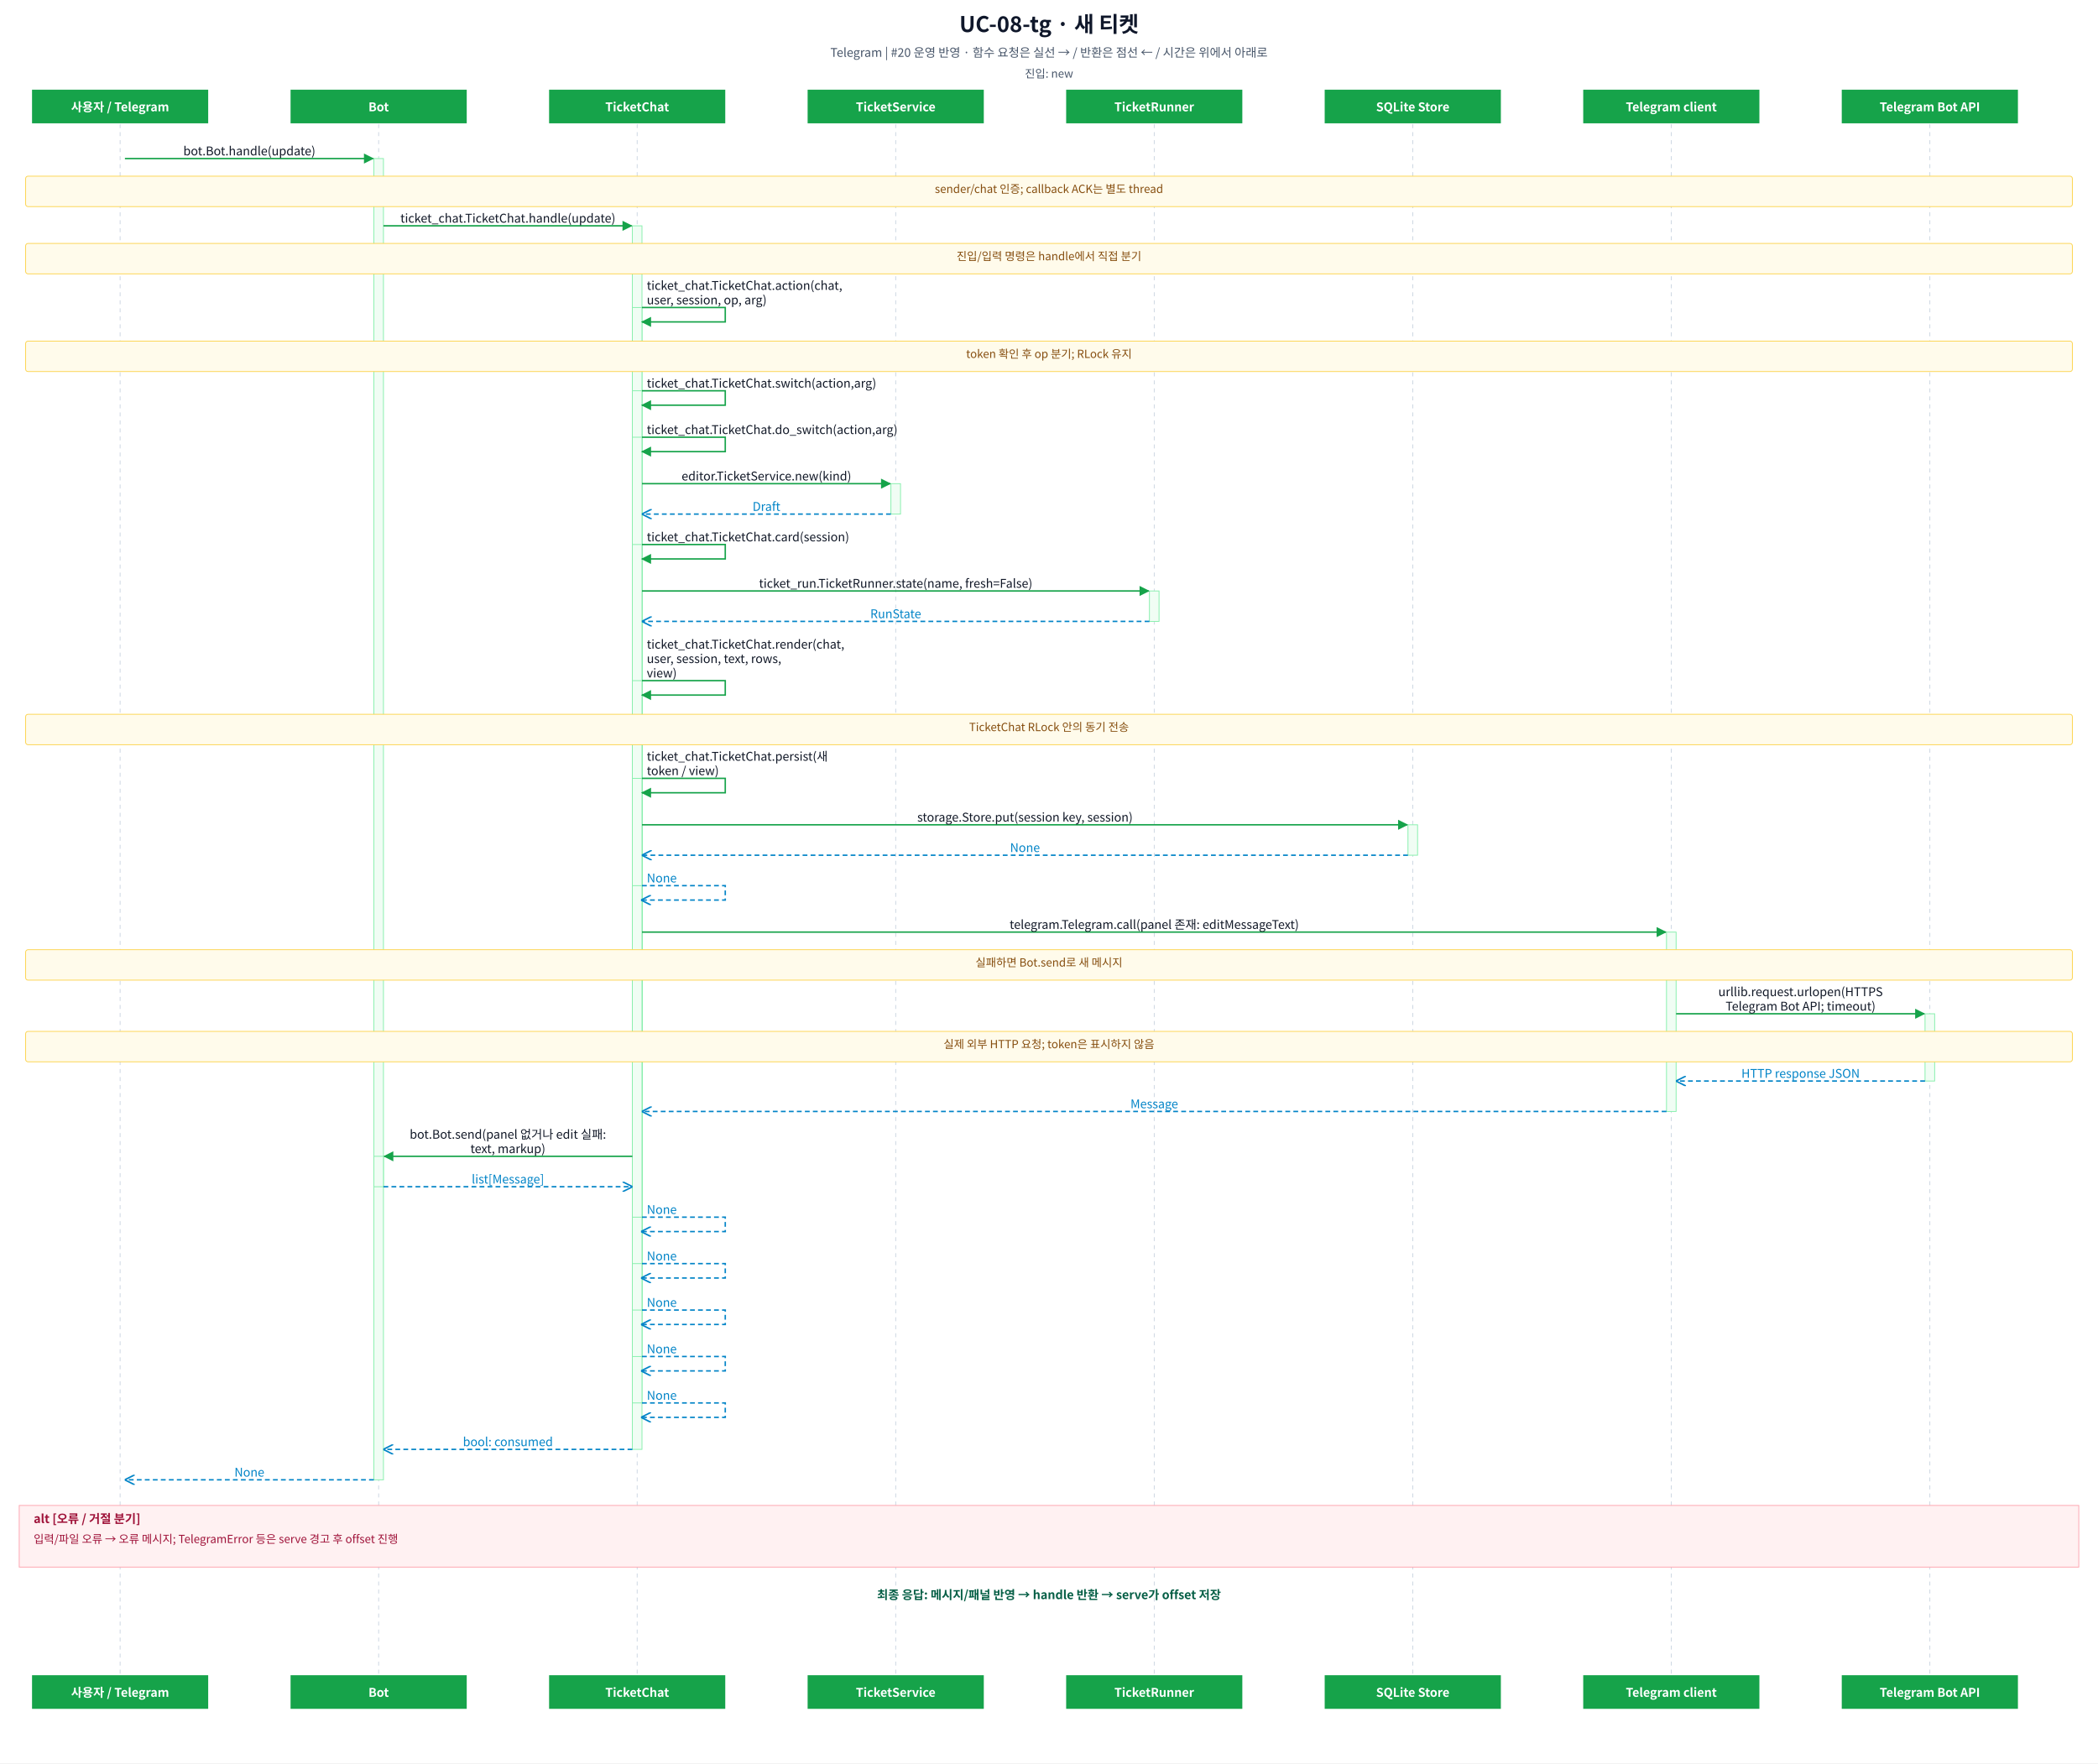
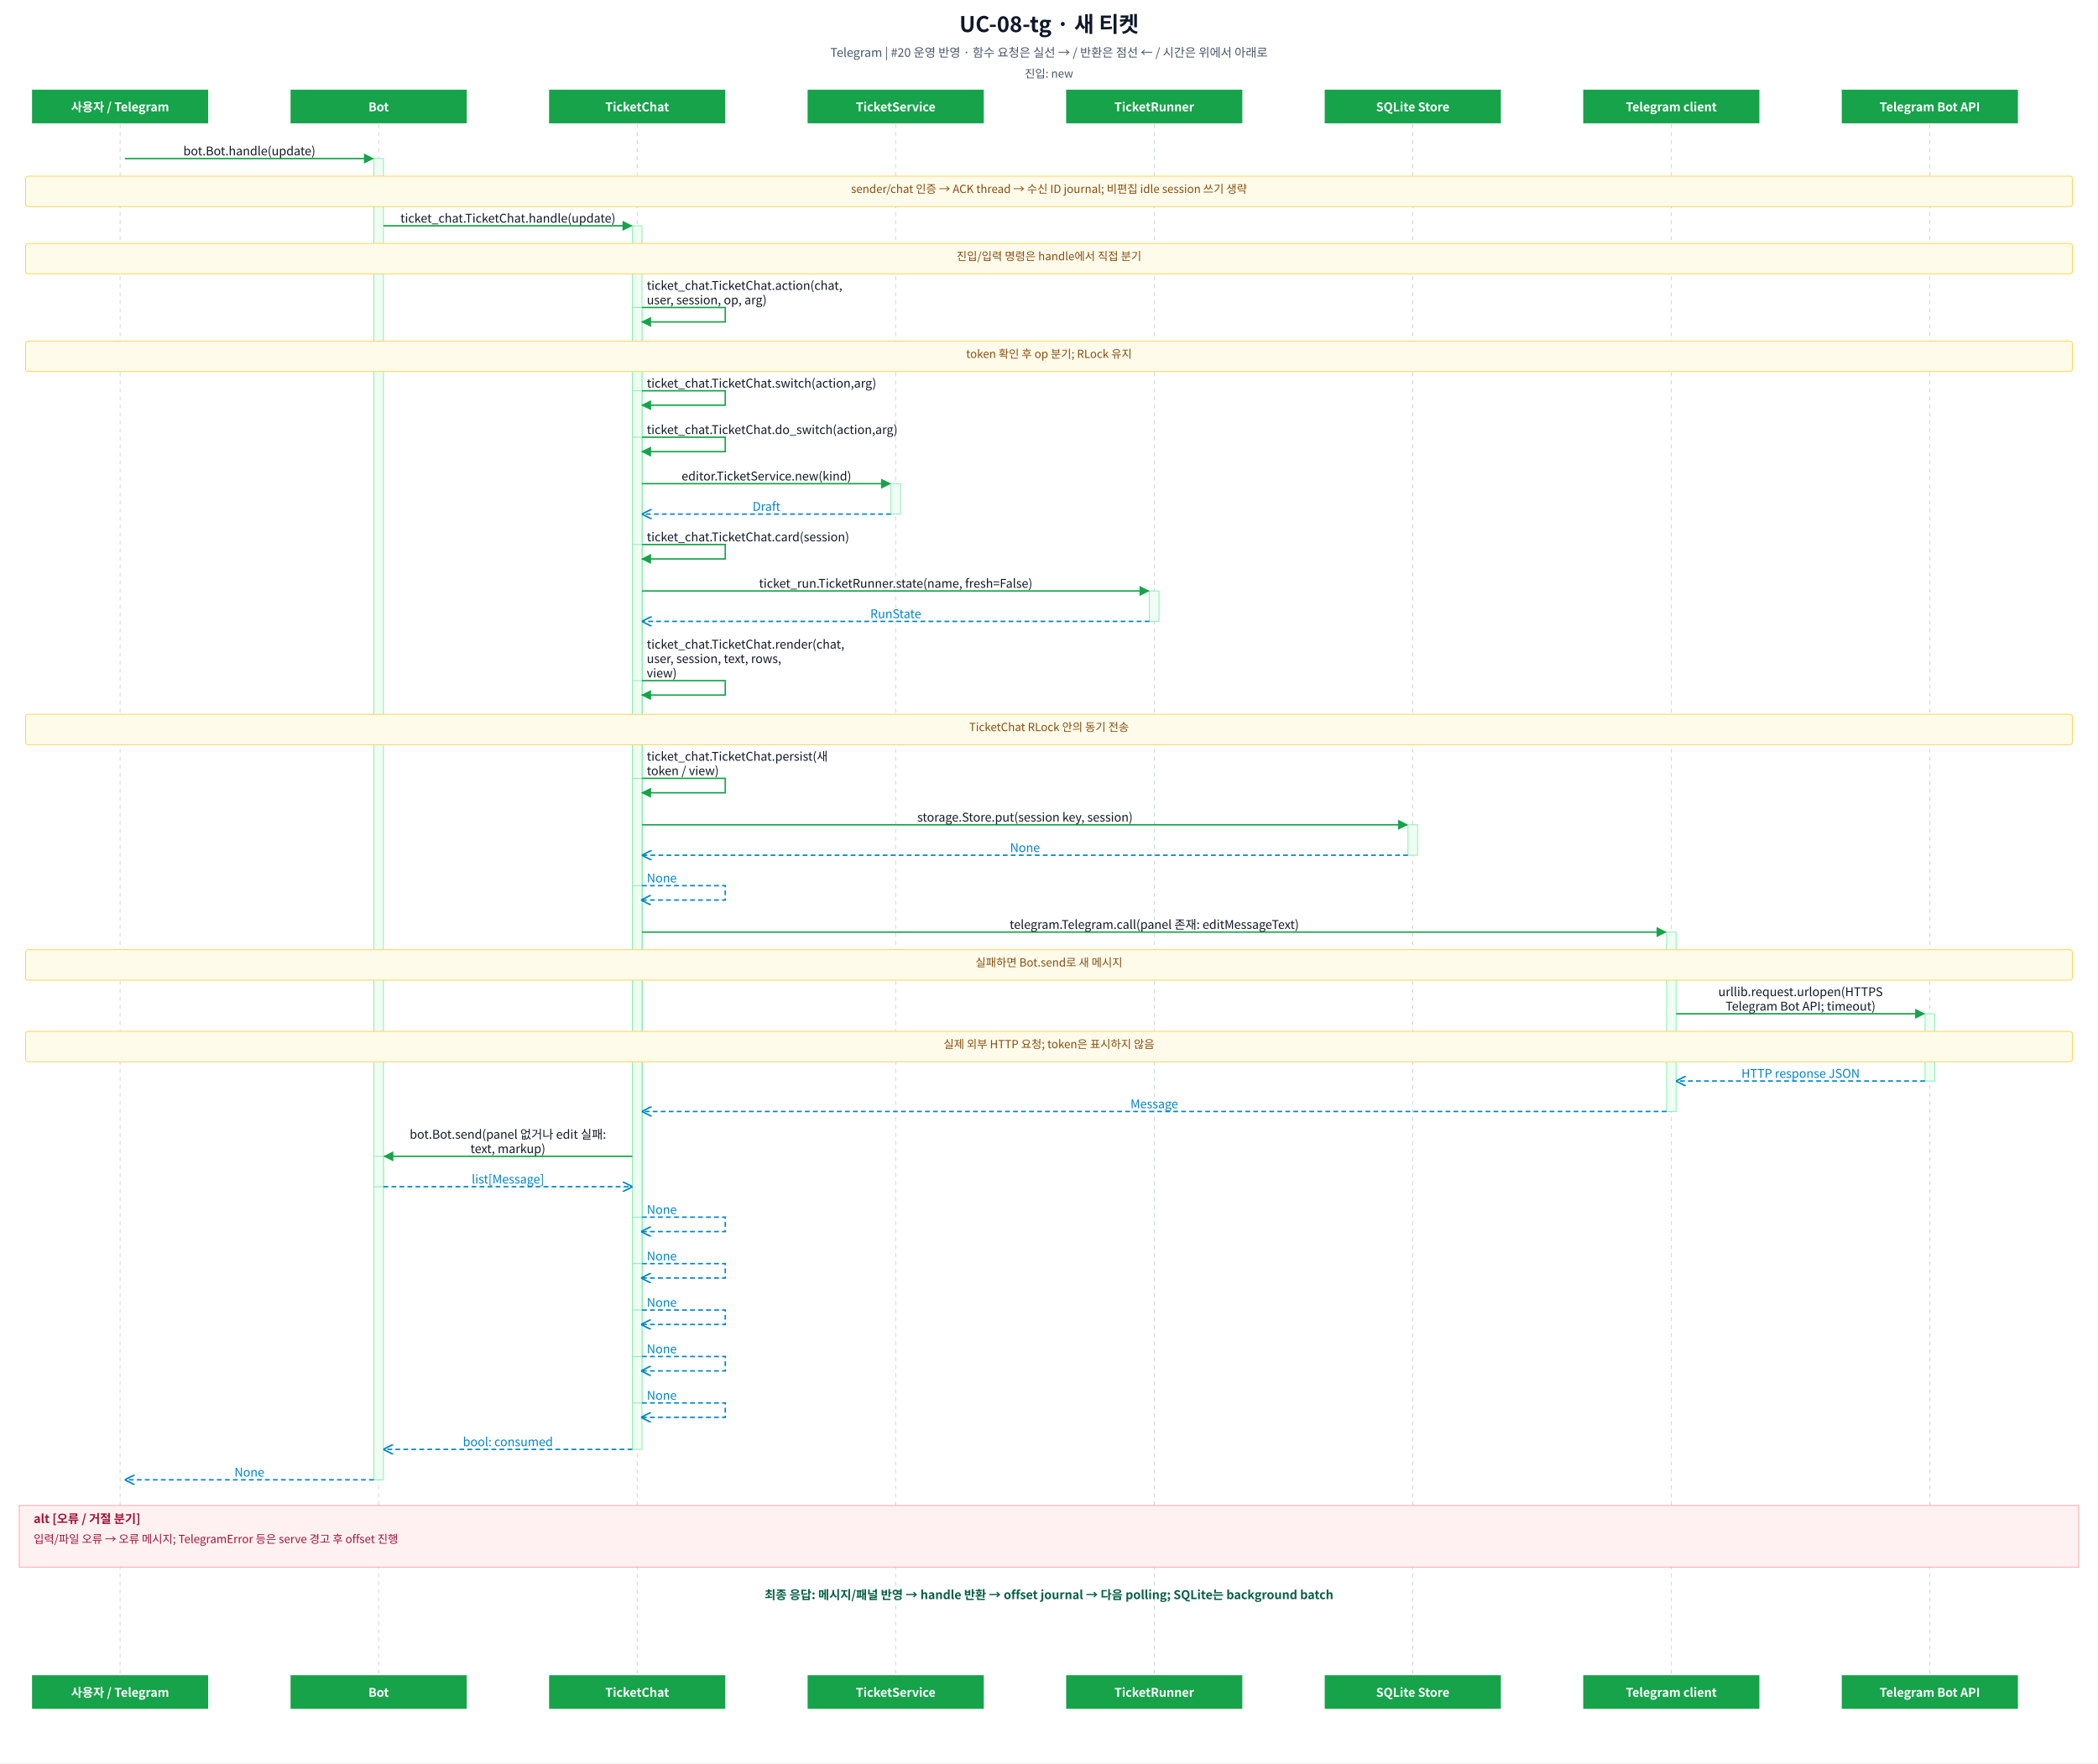
<svg xmlns="http://www.w3.org/2000/svg" width="2620" height="2202" viewBox="0 0 2620 2202" role="img" aria-label="새 티켓">
  <defs>
    <marker id="req" viewBox="0 0 10 10" refX="9" refY="5" markerWidth="7" markerHeight="7" orient="auto-start-reverse">
      <path d="M0 0 L10 5 L0 10 z" fill="#16a34a" />
    </marker>
    <marker id="ret" viewBox="0 0 10 10" refX="9" refY="5" markerWidth="7" markerHeight="7" orient="auto-start-reverse">
      <path d="M0 0 L10 5 L0 10" fill="none" stroke="#0284c7" stroke-width="1.5" />
    </marker>
  </defs>
  <rect width="100%" height="100%" fill="white" />
  <g font-family="Noto Sans CJK KR, sans-serif">
    <text x="1310.0" y="40" text-anchor="middle" font-size="27" fill="#0f172a" font-weight="700">UC-08-tg · 새 티켓</text>
    <text x="1310.0" y="71" text-anchor="middle" font-size="15" fill="#475569">Telegram | #20 운영 반영 · 함수 요청은 실선 → / 반환은 점선 ← / 시간은 위에서 아래로</text>
    <text x="1310.0" y="97" text-anchor="middle" font-size="14" fill="#475569">진입: new</text>
    <path d="M150.0,155 V2092" stroke="#cbd5e1" stroke-dasharray="5 5" />
    <rect x="40.0" y="112" width="220" height="42" fill="#16a34a" />
    <text x="150.0" y="139" text-anchor="middle" font-size="15" fill="white" font-weight="700">사용자 / Telegram</text>
    <rect x="40.0" y="2092" width="220" height="42" fill="#16a34a" />
    <text x="150.0" y="2119" text-anchor="middle" font-size="15" fill="white" font-weight="700">사용자 / Telegram</text>
    <path d="M472.857,155 V2092" stroke="#cbd5e1" stroke-dasharray="5 5" />
    <rect x="362.857" y="112" width="220" height="42" fill="#16a34a" />
    <text x="472.857" y="139" text-anchor="middle" font-size="15" fill="white" font-weight="700">Bot</text>
    <rect x="362.857" y="2092" width="220" height="42" fill="#16a34a" />
    <text x="472.857" y="2119" text-anchor="middle" font-size="15" fill="white" font-weight="700">Bot</text>
    <path d="M795.714,155 V2092" stroke="#cbd5e1" stroke-dasharray="5 5" />
    <rect x="685.714" y="112" width="220" height="42" fill="#16a34a" />
    <text x="795.714" y="139" text-anchor="middle" font-size="15" fill="white" font-weight="700">TicketChat</text>
    <rect x="685.714" y="2092" width="220" height="42" fill="#16a34a" />
    <text x="795.714" y="2119" text-anchor="middle" font-size="15" fill="white" font-weight="700">TicketChat</text>
    <path d="M1118.571,155 V2092" stroke="#cbd5e1" stroke-dasharray="5 5" />
    <rect x="1008.571" y="112" width="220" height="42" fill="#16a34a" />
    <text x="1118.571" y="139" text-anchor="middle" font-size="15" fill="white" font-weight="700">TicketService</text>
    <rect x="1008.571" y="2092" width="220" height="42" fill="#16a34a" />
    <text x="1118.571" y="2119" text-anchor="middle" font-size="15" fill="white" font-weight="700">TicketService</text>
    <path d="M1441.429,155 V2092" stroke="#cbd5e1" stroke-dasharray="5 5" />
    <rect x="1331.429" y="112" width="220" height="42" fill="#16a34a" />
    <text x="1441.429" y="139" text-anchor="middle" font-size="15" fill="white" font-weight="700">TicketRunner</text>
    <rect x="1331.429" y="2092" width="220" height="42" fill="#16a34a" />
    <text x="1441.429" y="2119" text-anchor="middle" font-size="15" fill="white" font-weight="700">TicketRunner</text>
    <path d="M1764.286,155 V2092" stroke="#cbd5e1" stroke-dasharray="5 5" />
    <rect x="1654.286" y="112" width="220" height="42" fill="#16a34a" />
    <text x="1764.286" y="139" text-anchor="middle" font-size="15" fill="white" font-weight="700">SQLite Store</text>
    <rect x="1654.286" y="2092" width="220" height="42" fill="#16a34a" />
    <text x="1764.286" y="2119" text-anchor="middle" font-size="15" fill="white" font-weight="700">SQLite Store</text>
    <path d="M2087.143,155 V2092" stroke="#cbd5e1" stroke-dasharray="5 5" />
    <rect x="1977.143" y="112" width="220" height="42" fill="#16a34a" />
    <text x="2087.143" y="139" text-anchor="middle" font-size="15" fill="white" font-weight="700">Telegram client</text>
    <rect x="1977.143" y="2092" width="220" height="42" fill="#16a34a" />
    <text x="2087.143" y="2119" text-anchor="middle" font-size="15" fill="white" font-weight="700">Telegram client</text>
    <path d="M2410.0,155 V2092" stroke="#cbd5e1" stroke-dasharray="5 5" />
    <rect x="2300.0" y="112" width="220" height="42" fill="#16a34a" />
    <text x="2410.0" y="139" text-anchor="middle" font-size="15" fill="white" font-weight="700">Telegram Bot API</text>
    <rect x="2300.0" y="2092" width="220" height="42" fill="#16a34a" />
    <text x="2410.0" y="2119" text-anchor="middle" font-size="15" fill="white" font-weight="700">Telegram Bot API</text>
    <rect x="466.857" y="198" width="12" height="1650" fill="#f0fdf4" stroke="#86efac" />
    <rect x="789.714" y="282" width="12" height="1528" fill="#f0fdf4" stroke="#86efac" />
    <rect x="789.714" y="384" width="12" height="1368" fill="#f0fdf4" stroke="#86efac" />
    <rect x="789.714" y="488" width="12" height="1206" fill="#f0fdf4" stroke="#86efac" />
    <rect x="789.714" y="546" width="12" height="1090" fill="#f0fdf4" stroke="#86efac" />
    <rect x="789.714" y="680" width="12" height="898" fill="#f0fdf4" stroke="#86efac" />
    <rect x="789.714" y="850" width="12" height="670" fill="#f0fdf4" stroke="#86efac" />
    <rect x="2081.143" y="1164" width="12" height="224" fill="#f0fdf4" stroke="#86efac" />
    <rect x="789.714" y="972" width="12" height="134" fill="#f0fdf4" stroke="#86efac" />
    <rect x="2404.0" y="1266" width="12" height="84" fill="#f0fdf4" stroke="#86efac" />
    <rect x="1112.571" y="604" width="12" height="38" fill="#f0fdf4" stroke="#86efac" />
    <rect x="1435.429" y="738" width="12" height="38" fill="#f0fdf4" stroke="#86efac" />
    <rect x="1758.286" y="1030" width="12" height="38" fill="#f0fdf4" stroke="#86efac" />
    <rect x="466.857" y="1444" width="12" height="38" fill="#f0fdf4" stroke="#86efac" />
    <path d="M156.0,198 H465.857" fill="none" stroke="#16a34a" stroke-width="1.8" marker-end="url(#req)" />
    <text x="311.429" y="194" text-anchor="middle" font-size="15" fill="#111827">bot.Bot.handle(update)</text>
    <rect x="32" y="220" width="2556" height="38" rx="3" fill="#fffbeb" stroke="#fcd34d" />
-     <text x="1310.0" y="241" text-anchor="middle" font-size="14" fill="#854d0e">sender/chat 인증; callback ACK는 별도 thread</text>
+     <text x="1310.0" y="241" text-anchor="middle" font-size="14" fill="#854d0e">sender/chat 인증 → ACK thread → 수신 ID journal; 비편집 idle session 쓰기 생략</text>
    <path d="M478.857,282 H788.714" fill="none" stroke="#16a34a" stroke-width="1.8" marker-end="url(#req)" />
    <text x="634.286" y="278" text-anchor="middle" font-size="15" fill="#111827">ticket_chat.TicketChat.handle(update)</text>
    <rect x="32" y="304" width="2556" height="38" rx="3" fill="#fffbeb" stroke="#fcd34d" />
    <text x="1310.0" y="325" text-anchor="middle" font-size="14" fill="#854d0e">진입/입력 명령은 handle에서 직접 분기</text>
    <path d="M801.714,384 H905.714 V402 H801.714" fill="none" stroke="#16a34a" stroke-width="1.8" marker-end="url(#req)" />
    <text x="807.714" y="362" text-anchor="start" font-size="15" fill="#111827">ticket_chat.TicketChat.action(chat,</text>
    <text x="807.714" y="380" text-anchor="start" font-size="15" fill="#111827">user, session, op, arg)</text>
    <rect x="32" y="426" width="2556" height="38" rx="3" fill="#fffbeb" stroke="#fcd34d" />
    <text x="1310.0" y="447" text-anchor="middle" font-size="14" fill="#854d0e">token 확인 후 op 분기; RLock 유지</text>
    <path d="M801.714,488 H905.714 V506 H801.714" fill="none" stroke="#16a34a" stroke-width="1.8" marker-end="url(#req)" />
    <text x="807.714" y="484" text-anchor="start" font-size="15" fill="#111827">ticket_chat.TicketChat.switch(action,arg)</text>
    <path d="M801.714,546 H905.714 V564 H801.714" fill="none" stroke="#16a34a" stroke-width="1.8" marker-end="url(#req)" />
    <text x="807.714" y="542" text-anchor="start" font-size="15" fill="#111827">ticket_chat.TicketChat.do_switch(action,arg)</text>
    <path d="M801.714,604 H1111.571" fill="none" stroke="#16a34a" stroke-width="1.8" marker-end="url(#req)" />
    <text x="957.143" y="600" text-anchor="middle" font-size="15" fill="#111827">editor.TicketService.new(kind)</text>
    <path d="M1112.571,642 H802.714" fill="none" stroke="#0284c7" stroke-width="1.8" stroke-dasharray="6 4" marker-end="url(#ret)" />
    <text x="957.143" y="638" text-anchor="middle" font-size="15" fill="#0284c7">Draft</text>
    <path d="M801.714,680 H905.714 V698 H801.714" fill="none" stroke="#16a34a" stroke-width="1.8" marker-end="url(#req)" />
    <text x="807.714" y="676" text-anchor="start" font-size="15" fill="#111827">ticket_chat.TicketChat.card(session)</text>
    <path d="M801.714,738 H1434.429" fill="none" stroke="#16a34a" stroke-width="1.8" marker-end="url(#req)" />
    <text x="1118.571" y="734" text-anchor="middle" font-size="15" fill="#111827">ticket_run.TicketRunner.state(name, fresh=False)</text>
    <path d="M1435.429,776 H802.714" fill="none" stroke="#0284c7" stroke-width="1.8" stroke-dasharray="6 4" marker-end="url(#ret)" />
    <text x="1118.571" y="772" text-anchor="middle" font-size="15" fill="#0284c7">RunState</text>
    <path d="M801.714,850 H905.714 V868 H801.714" fill="none" stroke="#16a34a" stroke-width="1.8" marker-end="url(#req)" />
    <text x="807.714" y="810" text-anchor="start" font-size="15" fill="#111827">ticket_chat.TicketChat.render(chat,</text>
    <text x="807.714" y="828" text-anchor="start" font-size="15" fill="#111827">user, session, text, rows,</text>
    <text x="807.714" y="846" text-anchor="start" font-size="15" fill="#111827">view)</text>
    <rect x="32" y="892" width="2556" height="38" rx="3" fill="#fffbeb" stroke="#fcd34d" />
    <text x="1310.0" y="913" text-anchor="middle" font-size="14" fill="#854d0e">TicketChat RLock 안의 동기 전송</text>
    <path d="M801.714,972 H905.714 V990 H801.714" fill="none" stroke="#16a34a" stroke-width="1.8" marker-end="url(#req)" />
    <text x="807.714" y="950" text-anchor="start" font-size="15" fill="#111827">ticket_chat.TicketChat.persist(새</text>
    <text x="807.714" y="968" text-anchor="start" font-size="15" fill="#111827">token / view)</text>
    <path d="M801.714,1030 H1757.286" fill="none" stroke="#16a34a" stroke-width="1.8" marker-end="url(#req)" />
    <text x="1280.0" y="1026" text-anchor="middle" font-size="15" fill="#111827">storage.Store.put(session key, session)</text>
    <path d="M1758.286,1068 H802.714" fill="none" stroke="#0284c7" stroke-width="1.8" stroke-dasharray="6 4" marker-end="url(#ret)" />
    <text x="1280.0" y="1064" text-anchor="middle" font-size="15" fill="#0284c7">None</text>
    <path d="M801.714,1106 H905.714 V1124 H801.714" fill="none" stroke="#0284c7" stroke-width="1.8" stroke-dasharray="6 4" marker-end="url(#ret)" />
    <text x="807.714" y="1102" text-anchor="start" font-size="15" fill="#0284c7">None</text>
    <path d="M801.714,1164 H2080.143" fill="none" stroke="#16a34a" stroke-width="1.8" marker-end="url(#req)" />
    <text x="1441.429" y="1160" text-anchor="middle" font-size="15" fill="#111827">telegram.Telegram.call(panel 존재: editMessageText)</text>
    <rect x="32" y="1186" width="2556" height="38" rx="3" fill="#fffbeb" stroke="#fcd34d" />
    <text x="1310.0" y="1207" text-anchor="middle" font-size="14" fill="#854d0e">실패하면 Bot.send로 새 메시지</text>
    <path d="M2093.143,1266 H2403.0" fill="none" stroke="#16a34a" stroke-width="1.8" marker-end="url(#req)" />
    <text x="2248.571" y="1244" text-anchor="middle" font-size="15" fill="#111827">urllib.request.urlopen(HTTPS</text>
    <text x="2248.571" y="1262" text-anchor="middle" font-size="15" fill="#111827">Telegram Bot API; timeout)</text>
    <rect x="32" y="1288" width="2556" height="38" rx="3" fill="#fffbeb" stroke="#fcd34d" />
    <text x="1310.0" y="1309" text-anchor="middle" font-size="14" fill="#854d0e">실제 외부 HTTP 요청; token은 표시하지 않음</text>
    <path d="M2404.0,1350 H2094.143" fill="none" stroke="#0284c7" stroke-width="1.8" stroke-dasharray="6 4" marker-end="url(#ret)" />
    <text x="2248.571" y="1346" text-anchor="middle" font-size="15" fill="#0284c7">HTTP response JSON</text>
    <path d="M2081.143,1388 H802.714" fill="none" stroke="#0284c7" stroke-width="1.8" stroke-dasharray="6 4" marker-end="url(#ret)" />
    <text x="1441.429" y="1384" text-anchor="middle" font-size="15" fill="#0284c7">Message</text>
    <path d="M789.714,1444 H479.857" fill="none" stroke="#16a34a" stroke-width="1.8" marker-end="url(#req)" />
    <text x="634.286" y="1422" text-anchor="middle" font-size="15" fill="#111827">bot.Bot.send(panel 없거나 edit 실패:</text>
    <text x="634.286" y="1440" text-anchor="middle" font-size="15" fill="#111827">text, markup)</text>
    <path d="M478.857,1482 H788.714" fill="none" stroke="#0284c7" stroke-width="1.8" stroke-dasharray="6 4" marker-end="url(#ret)" />
    <text x="634.286" y="1478" text-anchor="middle" font-size="15" fill="#0284c7">list[Message]</text>
    <path d="M801.714,1520 H905.714 V1538 H801.714" fill="none" stroke="#0284c7" stroke-width="1.8" stroke-dasharray="6 4" marker-end="url(#ret)" />
    <text x="807.714" y="1516" text-anchor="start" font-size="15" fill="#0284c7">None</text>
    <path d="M801.714,1578 H905.714 V1596 H801.714" fill="none" stroke="#0284c7" stroke-width="1.8" stroke-dasharray="6 4" marker-end="url(#ret)" />
    <text x="807.714" y="1574" text-anchor="start" font-size="15" fill="#0284c7">None</text>
    <path d="M801.714,1636 H905.714 V1654 H801.714" fill="none" stroke="#0284c7" stroke-width="1.8" stroke-dasharray="6 4" marker-end="url(#ret)" />
    <text x="807.714" y="1632" text-anchor="start" font-size="15" fill="#0284c7">None</text>
    <path d="M801.714,1694 H905.714 V1712 H801.714" fill="none" stroke="#0284c7" stroke-width="1.8" stroke-dasharray="6 4" marker-end="url(#ret)" />
    <text x="807.714" y="1690" text-anchor="start" font-size="15" fill="#0284c7">None</text>
    <path d="M801.714,1752 H905.714 V1770 H801.714" fill="none" stroke="#0284c7" stroke-width="1.8" stroke-dasharray="6 4" marker-end="url(#ret)" />
    <text x="807.714" y="1748" text-anchor="start" font-size="15" fill="#0284c7">None</text>
    <path d="M789.714,1810 H479.857" fill="none" stroke="#0284c7" stroke-width="1.8" stroke-dasharray="6 4" marker-end="url(#ret)" />
    <text x="634.286" y="1806" text-anchor="middle" font-size="15" fill="#0284c7">bool: consumed</text>
    <path d="M466.857,1848 H157.0" fill="none" stroke="#0284c7" stroke-width="1.8" stroke-dasharray="6 4" marker-end="url(#ret)" />
    <text x="311.429" y="1844" text-anchor="middle" font-size="15" fill="#0284c7">None</text>
    <rect x="24" y="1880" width="2572" height="77" fill="#fff1f2" stroke="#fda4af" />
    <text x="42" y="1902" text-anchor="start" font-size="15" fill="#9f1239" font-weight="700">alt [오류 / 거절 분기]</text>
    <text x="42" y="1927" text-anchor="start" font-size="14" fill="#9f1239">입력/파일 오류 → 오류 메시지; TelegramError 등은 serve 경고 후 offset 진행</text>
-     <text x="1310.0" y="1997" text-anchor="middle" font-size="15" fill="#065f46" font-weight="700">최종 응답: 메시지/패널 반영 → handle 반환 → serve가 offset 저장</text>
+     <text x="1310.0" y="1997" text-anchor="middle" font-size="15" fill="#065f46" font-weight="700">최종 응답: 메시지/패널 반영 → handle 반환 → offset journal → 다음 polling; SQLite는 background batch</text>
  </g>
</svg>
